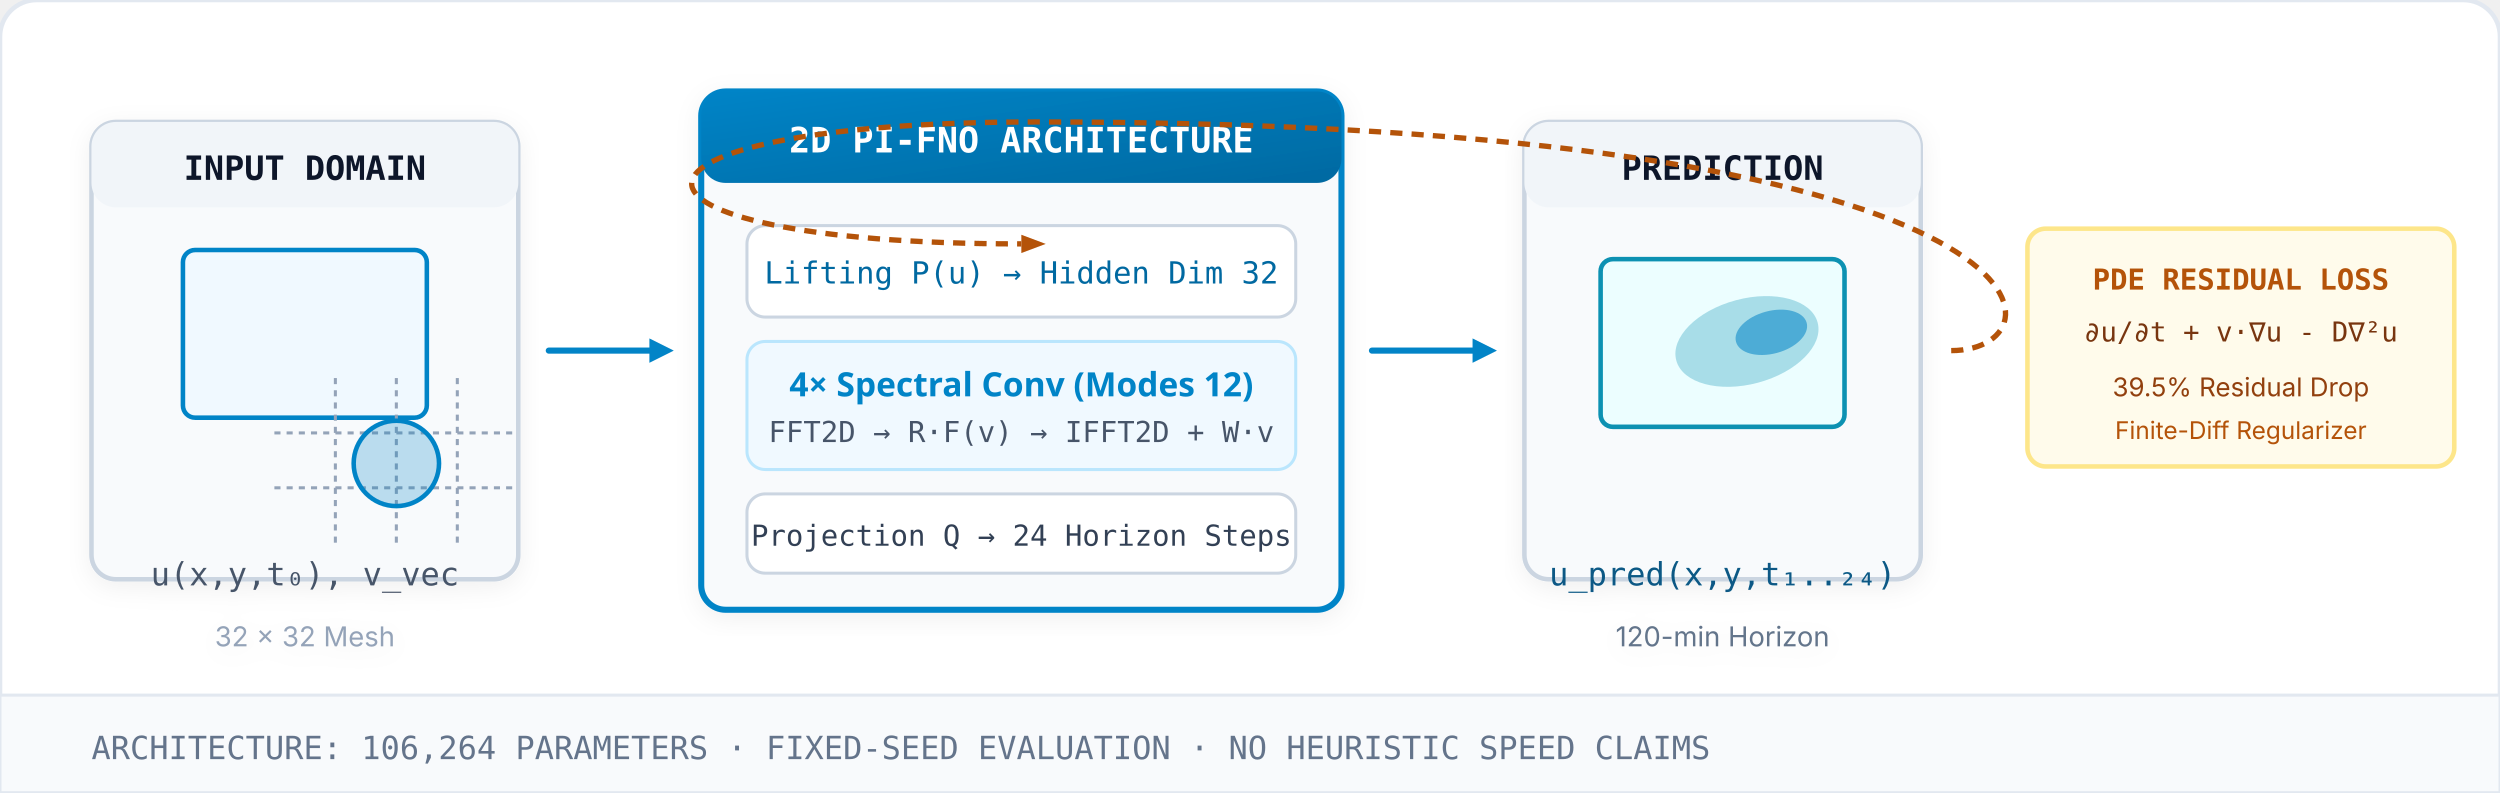
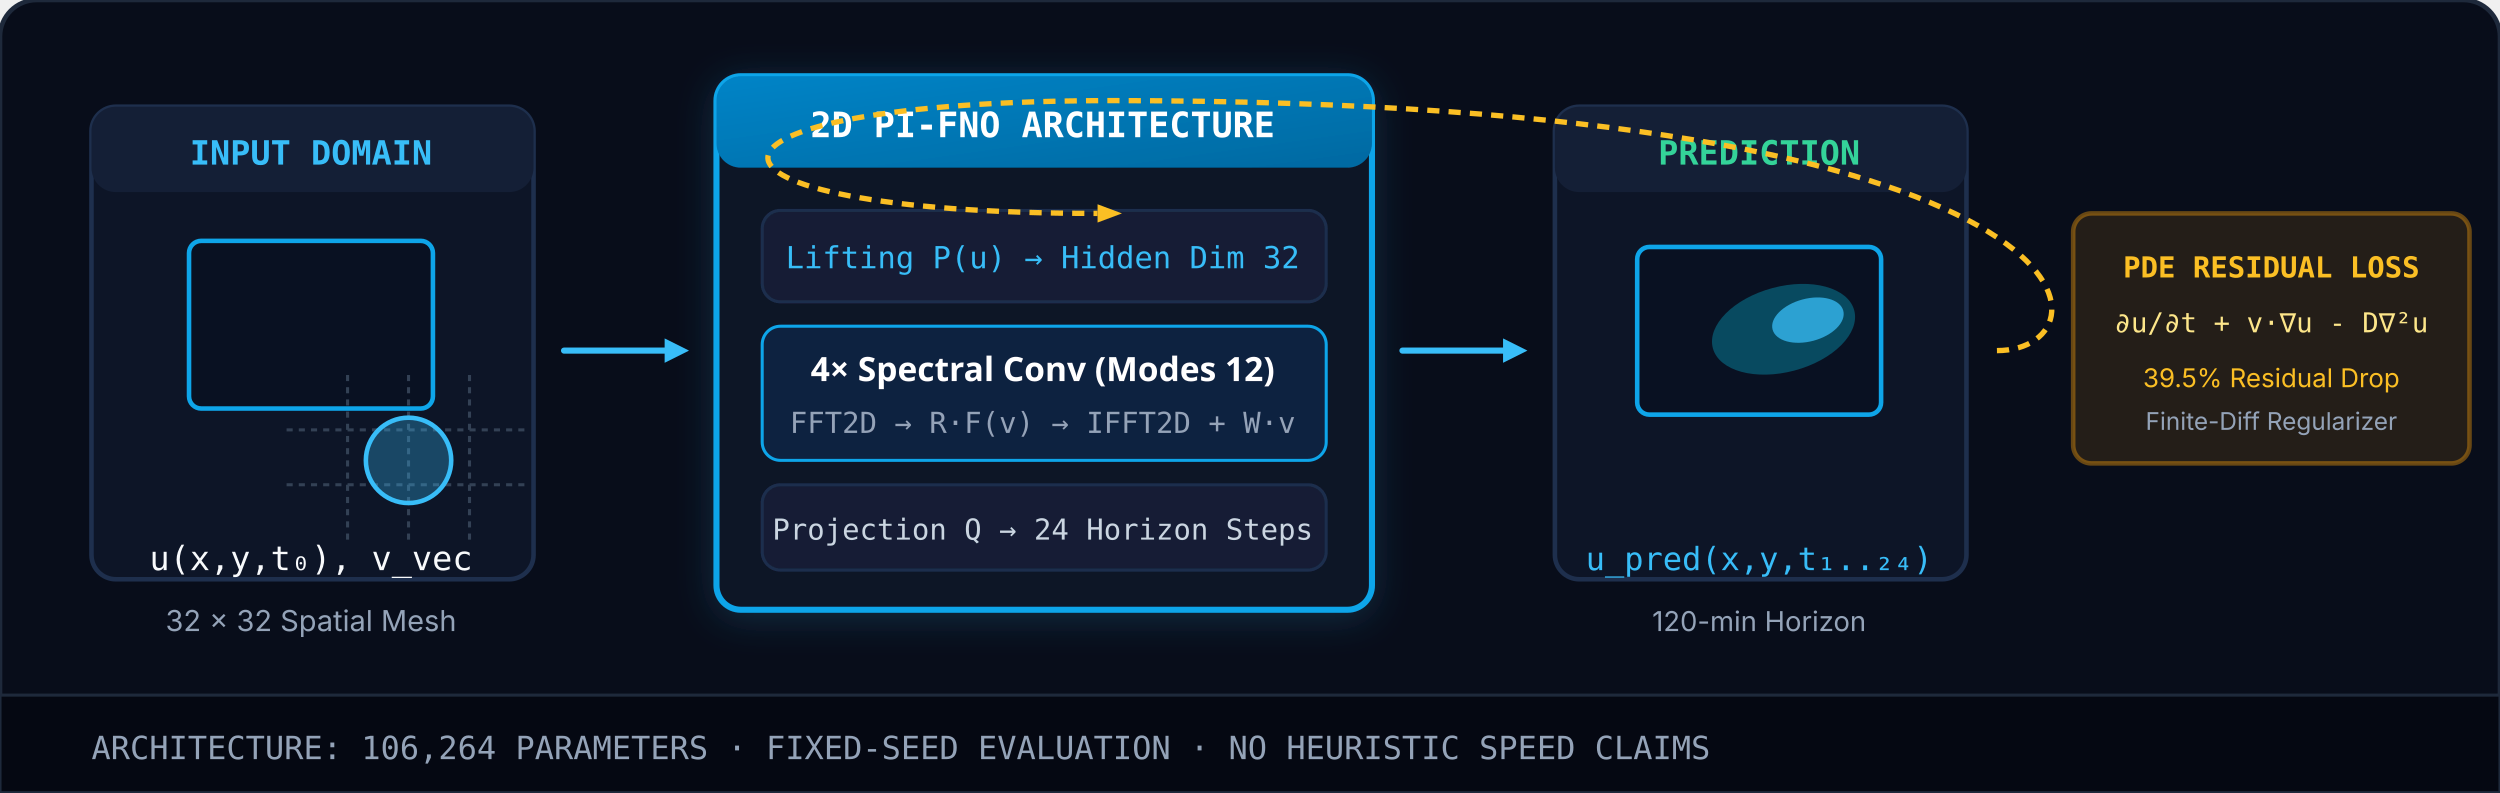
<svg xmlns="http://www.w3.org/2000/svg" viewBox="0 0 820 260" width="100%" height="100%" fill="none">
  <defs>
-     <linearGradient id="oceanGrad" x1="0%" y1="0%" x2="100%" y2="100%">
+     <linearGradient id="spaceHeader" x1="0%" y1="0%" x2="100%" y2="100%">
      <stop offset="0%" stop-color="#0284c7" />
      <stop offset="100%" stop-color="#0369a1" />
    </linearGradient>
-     <linearGradient id="cyanGrad" x1="0%" y1="0%" x2="100%" y2="100%">
-       <stop offset="0%" stop-color="#0891b2" />
-       <stop offset="100%" stop-color="#0284c7" />
+     <linearGradient id="cyanHeader" x1="0%" y1="0%" x2="100%" y2="100%">
+       <stop offset="0%" stop-color="#0ea5e9" />
+       <stop offset="100%" stop-color="#38bdf8" />
    </linearGradient>
-     <filter id="subtleDrop" x="-5%" y="-5%" width="110%" height="110%">
-       <feDropShadow dx="0" dy="2" stdDeviation="4" flood-color="#0f172a" flood-opacity="0.06" />
+     <filter id="cosmicGlow" x="-10%" y="-10%" width="120%" height="120%">
+       <feDropShadow dx="0" dy="2" stdDeviation="6" flood-color="#38bdf8" flood-opacity="0.18" />
    </filter>
  </defs>
-   <rect width="820" height="260" rx="12" fill="#ffffff" stroke="#e2e8f0" stroke-width="1.5" />
-   <g transform="translate(30, 40)" filter="url(#subtleDrop)">
-     <rect width="140" height="150" rx="8" fill="#f8fafc" stroke="#cbd5e1" stroke-width="1.5" />
-     <rect width="140" height="28" rx="8" fill="#f1f5f9" />
-     <text x="70" y="19" font-family="'DM Mono', monospace" font-size="11" font-weight="600" fill="#0f172a" text-anchor="middle">INPUT DOMAIN</text>
-     <g transform="translate(30, 42)" stroke="#94a3b8" stroke-width="1" fill="none">
-       <rect width="80" height="55" rx="4" stroke="#0284c7" stroke-width="1.5" fill="#f0f9ff" />
-       <line x1="50" y1="42" x2="50" y2="97" stroke-dasharray="2 2" />
-       <line x1="70" y1="42" x2="70" y2="97" stroke-dasharray="2 2" />
-       <line x1="90" y1="42" x2="90" y2="97" stroke-dasharray="2 2" />
-       <line x1="30" y1="60" x2="110" y2="60" stroke-dasharray="2 2" />
-       <line x1="30" y1="78" x2="110" y2="78" stroke-dasharray="2 2" />
-       <circle cx="70" cy="70" r="14" fill="rgba(2, 132, 199, 0.25)" stroke="#0284c7" stroke-width="1.5" />
+   <rect width="820" height="260" rx="12" fill="#080d1a" stroke="#1e293b" stroke-width="1.5" />
+   <g transform="translate(30, 35)">
+     <rect width="145" height="155" rx="8" fill="#0d1527" stroke="#1e2f4d" stroke-width="1.5" />
+     <rect width="145" height="28" rx="8" fill="#141f36" />
+     <text x="72" y="19" font-family="'DM Mono', monospace" font-size="11" font-weight="600" fill="#38bdf8" text-anchor="middle">INPUT DOMAIN</text>
+     <g transform="translate(32, 44)" stroke="#334155" stroke-width="1" fill="none">
+       <rect width="80" height="55" rx="4" stroke="#0ea5e9" stroke-width="1.5" fill="#091122" />
+       <line x1="52" y1="44" x2="52" y2="99" stroke-dasharray="2 2" />
+       <line x1="72" y1="44" x2="72" y2="99" stroke-dasharray="2 2" />
+       <line x1="92" y1="44" x2="92" y2="99" stroke-dasharray="2 2" />
+       <line x1="32" y1="62" x2="112" y2="62" stroke-dasharray="2 2" />
+       <line x1="32" y1="80" x2="112" y2="80" stroke-dasharray="2 2" />
+       <circle cx="72" cy="72" r="14" fill="rgba(56, 189, 248, 0.3)" stroke="#38bdf8" stroke-width="1.5" />
    </g>
-     <text x="70" y="152" font-family="'DM Mono', monospace" font-size="10.5" fill="#475569" text-anchor="middle">u(x,y,t₀), v_vec</text>
-     <text x="70" y="172" font-family="'Inter', sans-serif" font-size="9" fill="#94a3b8" text-anchor="middle">32 × 32 Mesh</text>
+     <text x="72" y="152" font-family="'DM Mono', monospace" font-size="11" fill="#f8fafc" text-anchor="middle">u(x,y,t₀), v_vec</text>
+     <text x="72" y="172" font-family="'Inter', sans-serif" font-size="9.5" fill="#94a3b8" text-anchor="middle">32 × 32 Spatial Mesh</text>
  </g>
-   <path d="M 180 115 L 215 115" stroke="#0284c7" stroke-width="2" stroke-linecap="round" marker-end="url(#arrowhead)" />
-   <polygon points="213,111 221,115 213,119" fill="#0284c7" />
-   <g transform="translate(230, 30)" filter="url(#subtleDrop)">
-     <rect width="210" height="170" rx="8" fill="#f8fafc" stroke="#0284c7" stroke-width="2" />
-     <rect width="210" height="30" rx="8" fill="url(#oceanGrad)" />
-     <text x="105" y="20" font-family="'DM Mono', monospace" font-size="11.5" font-weight="600" fill="#ffffff" text-anchor="middle">2D PI-FNO ARCHITECTURE</text>
-     <rect x="15" y="44" width="180" height="30" rx="6" fill="#ffffff" stroke="#cbd5e1" />
-     <text x="105" y="63" font-family="'DM Mono', monospace" font-size="10" fill="#0369a1" text-anchor="middle">Lifting P(u) → Hidden Dim 32</text>
-     <rect x="15" y="82" width="180" height="42" rx="6" fill="#f0f9ff" stroke="#bae6fd" />
-     <text x="105" y="100" font-family="'Space Grotesk', sans-serif" font-size="11" font-weight="600" fill="#0284c7" text-anchor="middle">4× Spectral Conv (Modes 12)</text>
-     <text x="105" y="115" font-family="'DM Mono', monospace" font-size="9.5" fill="#475569" text-anchor="middle">FFT2D → R·F(v) → IFFT2D + W·v</text>
-     <rect x="15" y="132" width="180" height="26" rx="6" fill="#ffffff" stroke="#cbd5e1" />
-     <text x="105" y="149" font-family="'DM Mono', monospace" font-size="9.5" fill="#334155" text-anchor="middle">Projection Q → 24 Horizon Steps</text>
+   <path d="M 185 115 L 220 115" stroke="#38bdf8" stroke-width="2" stroke-linecap="round" />
+   <polygon points="218,111 226,115 218,119" fill="#38bdf8" />
+   <g transform="translate(235, 25)" filter="url(#cosmicGlow)">
+     <rect width="215" height="175" rx="8" fill="#0d1527" stroke="#0ea5e9" stroke-width="2" />
+     <rect width="215" height="30" rx="8" fill="url(#spaceHeader)" />
+     <text x="107" y="20" font-family="'DM Mono', monospace" font-size="11.5" font-weight="600" fill="#ffffff" text-anchor="middle">2D PI-FNO ARCHITECTURE</text>
+     <rect x="15" y="44" width="185" height="30" rx="6" fill="#141f36" stroke="#1e2f4d" />
+     <text x="107" y="63" font-family="'DM Mono', monospace" font-size="10" fill="#38bdf8" text-anchor="middle">Lifting P(u) → Hidden Dim 32</text>
+     <rect x="15" y="82" width="185" height="44" rx="6" fill="#112240" stroke="#0ea5e9" />
+     <text x="107" y="100" font-family="'Space Grotesk', sans-serif" font-size="11" font-weight="600" fill="#ffffff" text-anchor="middle">4× Spectral Conv (Modes 12)</text>
+     <text x="107" y="117" font-family="'DM Mono', monospace" font-size="9.5" fill="#94a3b8" text-anchor="middle">FFT2D → R·F(v) → IFFT2D + W·v</text>
+     <rect x="15" y="134" width="185" height="28" rx="6" fill="#141f36" stroke="#1e2f4d" />
+     <text x="107" y="152" font-family="'DM Mono', monospace" font-size="9.5" fill="#cbd5e1" text-anchor="middle">Projection Q → 24 Horizon Steps</text>
  </g>
-   <path d="M 450 115 L 485 115" stroke="#0284c7" stroke-width="2" stroke-linecap="round" />
-   <polygon points="483,111 491,115 483,119" fill="#0284c7" />
-   <g transform="translate(500, 40)" filter="url(#subtleDrop)">
-     <rect width="130" height="150" rx="8" fill="#f8fafc" stroke="#cbd5e1" stroke-width="1.5" />
-     <rect width="130" height="28" rx="8" fill="#f1f5f9" />
-     <text x="65" y="19" font-family="'DM Mono', monospace" font-size="11" font-weight="600" fill="#0f172a" text-anchor="middle">PREDICTION</text>
-     <g transform="translate(25, 45)">
-       <rect width="80" height="55" rx="4" stroke="#0891b2" stroke-width="1.5" fill="#ecfeff" />
-       <ellipse cx="48" cy="27" rx="24" ry="14" fill="rgba(8, 145, 178, 0.3)" transform="rotate(-15 48 27)" />
-       <ellipse cx="56" cy="24" rx="12" ry="7" fill="rgba(2, 132, 199, 0.55)" transform="rotate(-15 56 24)" />
+   <path d="M 460 115 L 495 115" stroke="#38bdf8" stroke-width="2" stroke-linecap="round" />
+   <polygon points="493,111 501,115 493,119" fill="#38bdf8" />
+   <g transform="translate(510, 35)">
+     <rect width="135" height="155" rx="8" fill="#0d1527" stroke="#1e2f4d" stroke-width="1.5" />
+     <rect width="135" height="28" rx="8" fill="#141f36" />
+     <text x="67" y="19" font-family="'DM Mono', monospace" font-size="11" font-weight="600" fill="#34d399" text-anchor="middle">PREDICTION</text>
+     <g transform="translate(27, 46)">
+       <rect width="80" height="55" rx="4" stroke="#0ea5e9" stroke-width="1.5" fill="#091122" />
+       <ellipse cx="48" cy="27" rx="24" ry="14" fill="rgba(6, 182, 212, 0.35)" transform="rotate(-15 48 27)" />
+       <ellipse cx="56" cy="24" rx="12" ry="7" fill="rgba(56, 189, 248, 0.75)" transform="rotate(-15 56 24)" />
    </g>
-     <text x="65" y="152" font-family="'DM Mono', monospace" font-size="10.5" fill="#075985" text-anchor="middle">u_pred(x,y,t₁..₂₄)</text>
-     <text x="65" y="172" font-family="'Inter', sans-serif" font-size="9" fill="#64748b" text-anchor="middle">120-min Horizon</text>
+     <text x="67" y="152" font-family="'DM Mono', monospace" font-size="10.5" fill="#38bdf8" text-anchor="middle">u_pred(x,y,t₁..₂₄)</text>
+     <text x="67" y="172" font-family="'Inter', sans-serif" font-size="9" fill="#94a3b8" text-anchor="middle">120-min Horizon</text>
  </g>
-   <g transform="translate(640, 50)">
-     <path d="M 0 65 C 40 65, 40 -10, -300 -10 C -450 -10, -450 30, -305 30" stroke="#b45309" stroke-width="1.75" stroke-dasharray="4 3" fill="none" />
-     <polygon points="-305,27 -297,30 -305,33" fill="#b45309" />
-     <rect x="25" y="25" width="140" height="78" rx="6" fill="#fffbeb" stroke="#fde68a" stroke-width="1.5" />
-     <text x="95" y="45" font-family="'DM Mono', monospace" font-size="9.5" font-weight="600" fill="#b45309" text-anchor="middle">PDE RESIDUAL LOSS</text>
-     <text x="95" y="62" font-family="'DM Mono', monospace" font-size="9" fill="#78350f" text-anchor="middle">∂u/∂t + v·∇u - D∇²u</text>
-     <text x="95" y="80" font-family="'Inter', sans-serif" font-size="8.5" fill="#92400e" text-anchor="middle">39.5% Residual Drop</text>
-     <text x="95" y="94" font-family="'Inter', sans-serif" font-size="8" fill="#b45309" text-anchor="middle">Finite-Diff Regularizer</text>
+   <g transform="translate(655, 45)">
+     <path d="M 0 70 C 40 70, 40 -12, -290 -12 C -440 -12, -440 25, -295 25" stroke="#fbbf24" stroke-width="1.75" stroke-dasharray="4 3" fill="none" />
+     <polygon points="-295,22 -287,25 -295,28" fill="#fbbf24" />
+     <rect x="25" y="25" width="130" height="82" rx="6" fill="rgba(245, 158, 11, 0.12)" stroke="rgba(245, 158, 11, 0.4)" stroke-width="1.5" />
+     <text x="90" y="46" font-family="'DM Mono', monospace" font-size="9.5" font-weight="600" fill="#fbbf24" text-anchor="middle">PDE RESIDUAL LOSS</text>
+     <text x="90" y="64" font-family="'DM Mono', monospace" font-size="9" fill="#fde68a" text-anchor="middle">∂u/∂t + v·∇u - D∇²u</text>
+     <text x="90" y="82" font-family="'Inter', sans-serif" font-size="8.5" fill="#fbbf24" text-anchor="middle">39.5% Residual Drop</text>
+     <text x="90" y="96" font-family="'Inter', sans-serif" font-size="8" fill="#94a3b8" text-anchor="middle">Finite-Diff Regularizer</text>
  </g>
-   <rect x="0" y="228" width="820" height="32" fill="#f8fafc" stroke="#e2e8f0" stroke-width="1" />
-   <text x="30" y="249" font-family="'DM Mono', monospace" font-size="10.5" fill="#64748b">ARCHITECTURE: 106,264 PARAMETERS · FIXED-SEED EVALUATION · NO HEURISTIC SPEED CLAIMS</text>
+   <rect x="0" y="228" width="820" height="32" fill="#050812" stroke="#1e293b" stroke-width="1" />
+   <text x="30" y="249" font-family="'DM Mono', monospace" font-size="10.5" fill="#94a3b8">ARCHITECTURE: 106,264 PARAMETERS · FIXED-SEED EVALUATION · NO HEURISTIC SPEED CLAIMS</text>
</svg>
